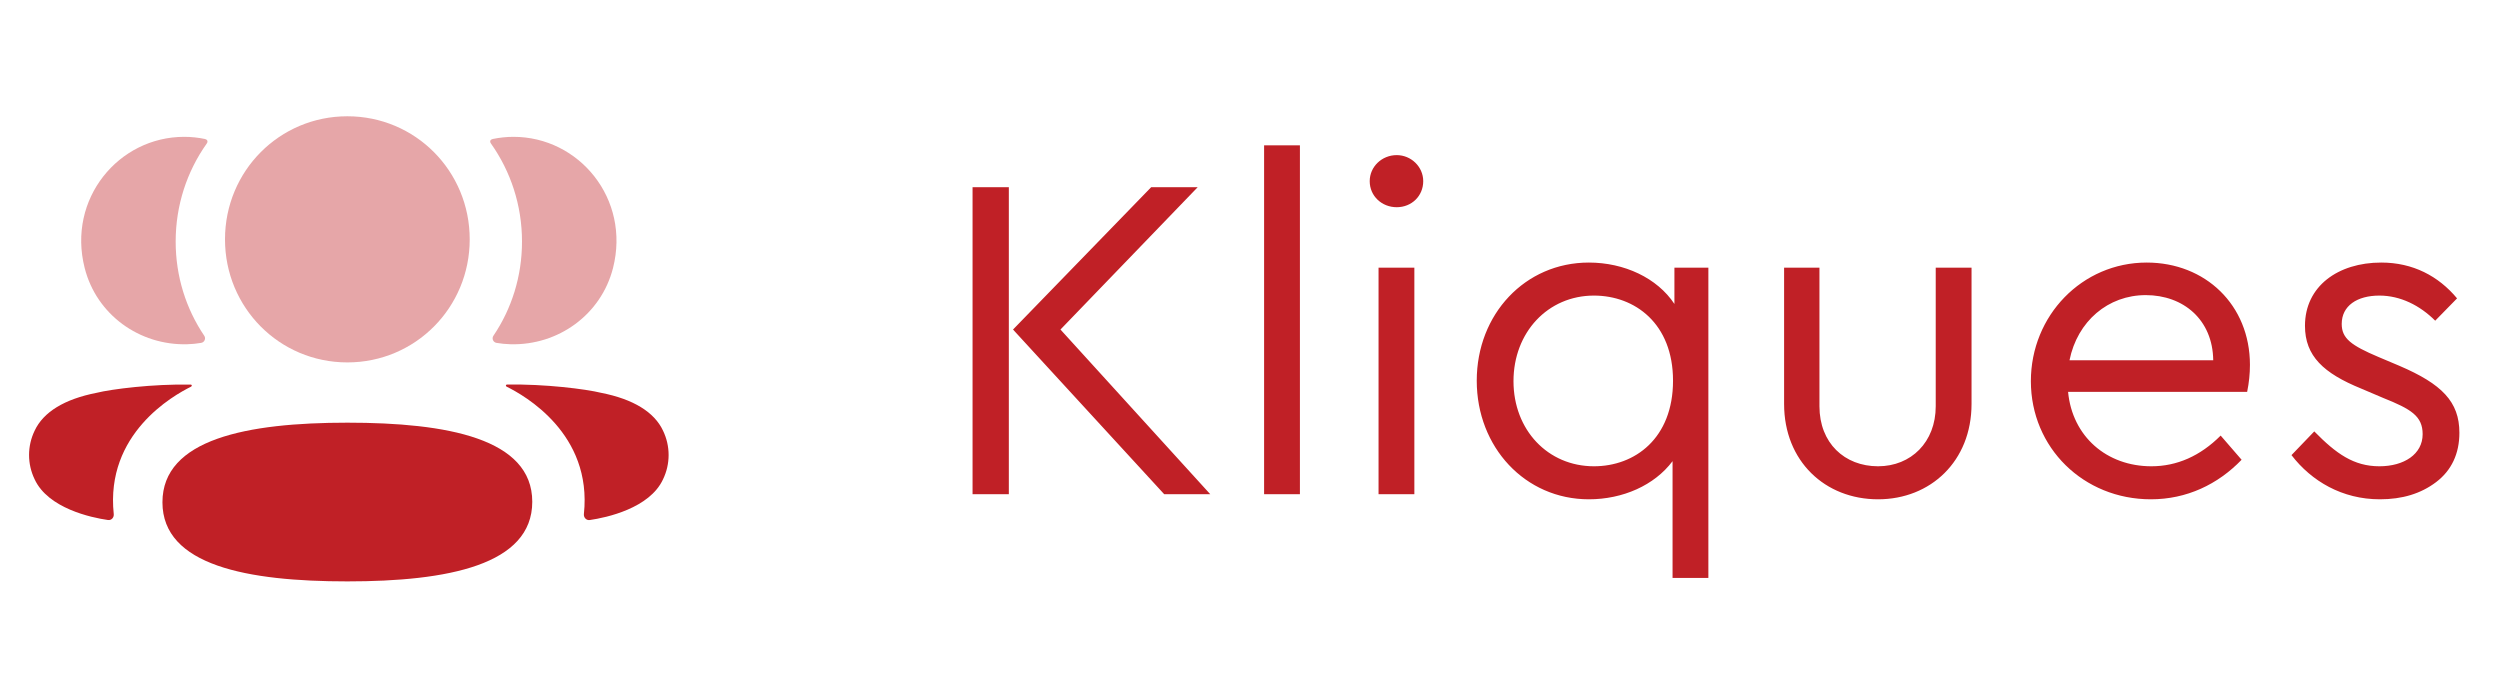
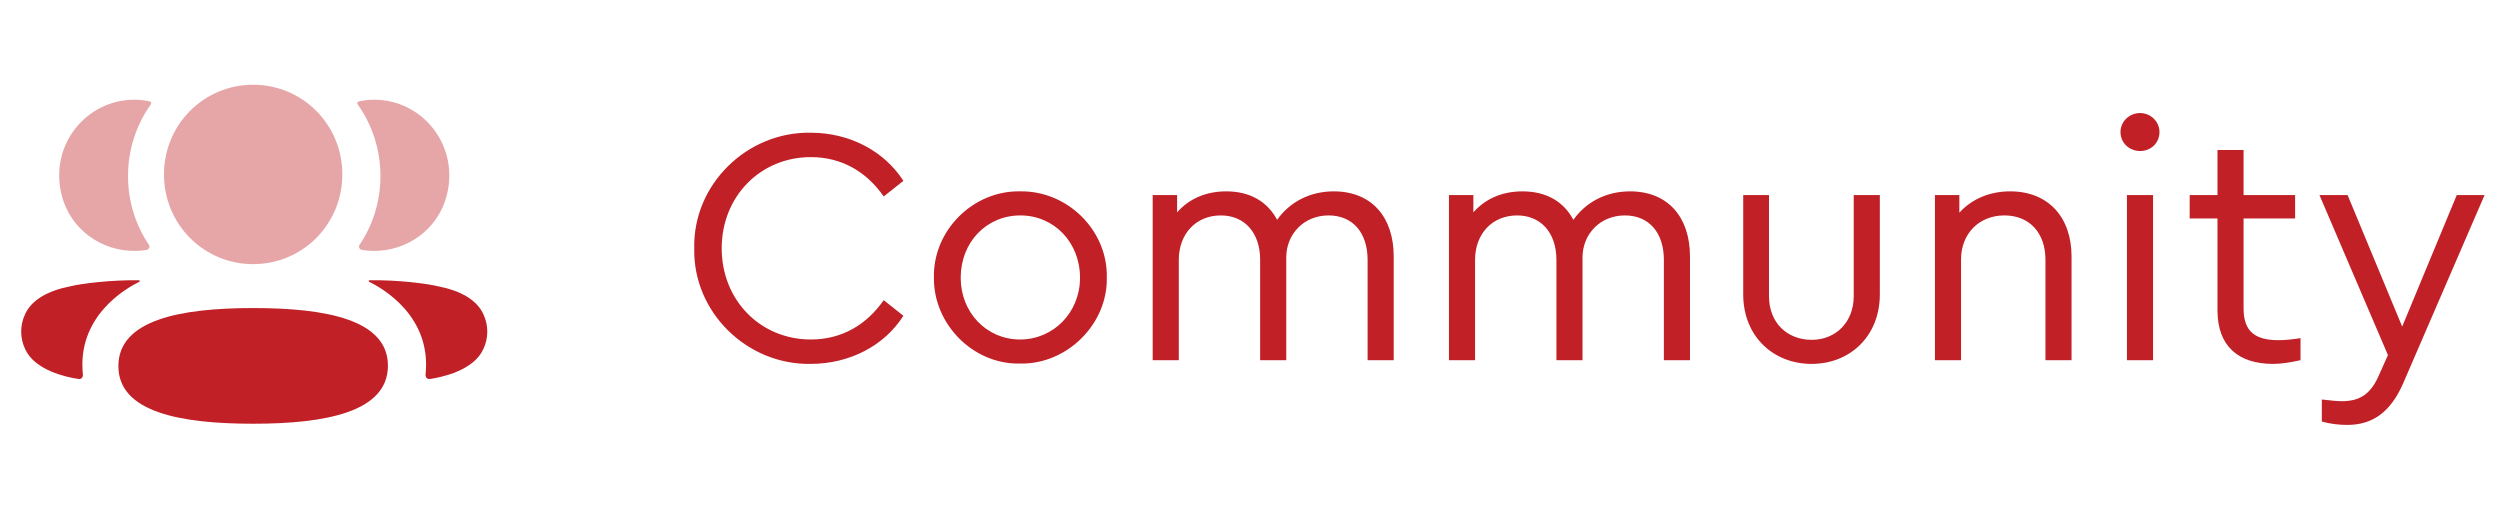
- <svg xmlns="http://www.w3.org/2000/svg" width="86" height="24" viewBox="0 0 86 24" fill="none">
+ <svg xmlns="http://www.w3.org/2000/svg" width="118" height="24" viewBox="0 0 118 24" fill="none">
  <path d="M11.949 14.54C8.499 14.54 5.588 15.104 5.588 17.279C5.588 19.456 8.518 20 11.949 20C15.399 20 18.31 19.436 18.31 17.261C18.31 15.084 15.38 14.54 11.949 14.54Z" fill="#C02026" />
  <path opacity="0.4" d="M11.949 12.467C14.285 12.467 16.158 10.583 16.158 8.234C16.158 5.883 14.285 4 11.949 4C9.613 4 7.74 5.883 7.74 8.234C7.74 10.583 9.613 12.467 11.949 12.467Z" fill="#C02026" />
  <path opacity="0.4" d="M21.088 9.219C21.692 6.842 19.921 4.707 17.664 4.707C17.419 4.707 17.184 4.734 16.955 4.78C16.924 4.787 16.89 4.802 16.872 4.829C16.852 4.863 16.867 4.909 16.89 4.939C17.567 5.895 17.957 7.06 17.957 8.31C17.957 9.507 17.6 10.624 16.973 11.551C16.908 11.646 16.966 11.775 17.079 11.795C17.237 11.823 17.398 11.837 17.563 11.842C19.206 11.885 20.681 10.821 21.088 9.219Z" fill="#C02026" />
  <path d="M22.809 14.817C22.508 14.172 21.782 13.73 20.678 13.513C20.157 13.385 18.747 13.205 17.435 13.229C17.415 13.232 17.404 13.245 17.403 13.255C17.4 13.267 17.405 13.289 17.431 13.302C18.038 13.604 20.381 14.916 20.086 17.683C20.074 17.803 20.169 17.907 20.289 17.889C20.865 17.806 22.349 17.485 22.809 16.487C23.064 15.959 23.064 15.346 22.809 14.817Z" fill="#C02026" />
  <path opacity="0.4" d="M7.045 4.78C6.816 4.733 6.581 4.707 6.336 4.707C4.079 4.707 2.307 6.842 2.913 9.22C3.319 10.822 4.794 11.885 6.437 11.842C6.602 11.838 6.764 11.822 6.92 11.795C7.034 11.775 7.091 11.646 7.027 11.551C6.4 10.623 6.043 9.508 6.043 8.31C6.043 7.059 6.433 5.895 7.111 4.939C7.133 4.909 7.149 4.864 7.127 4.829C7.109 4.801 7.076 4.787 7.045 4.78Z" fill="#C02026" />
  <path d="M3.322 13.513C2.218 13.73 1.492 14.172 1.191 14.817C0.936 15.345 0.936 15.959 1.191 16.487C1.652 17.485 3.135 17.806 3.712 17.888C3.831 17.907 3.926 17.804 3.913 17.683C3.619 14.917 5.962 13.604 6.569 13.303C6.594 13.288 6.6 13.268 6.597 13.254C6.595 13.245 6.585 13.232 6.566 13.23C5.253 13.205 3.844 13.385 3.322 13.513Z" fill="#C02026" />
-   <path d="M33.456 17H34.704V6.44H33.456V17ZM36.48 11.336L41.2 6.44H39.6L34.848 11.336L40.048 17H41.632L36.48 11.336ZM43.485 17H44.717V5H43.485V17ZM47.422 17H48.654V9.208H47.422V17ZM47.118 6.232C47.118 6.744 47.535 7.128 48.047 7.128C48.559 7.128 48.959 6.744 48.959 6.232C48.959 5.736 48.542 5.336 48.047 5.336C47.535 5.336 47.118 5.736 47.118 6.232ZM57.6 9.208V10.456C57.008 9.56 55.872 9.032 54.656 9.032C52.464 9.032 50.8 10.808 50.8 13.096C50.8 15.384 52.464 17.176 54.656 17.176C55.824 17.176 56.912 16.696 57.536 15.864V19.88H58.768V9.208H57.6ZM57.552 13.096C57.552 15.08 56.24 16.04 54.832 16.04C53.248 16.04 52.064 14.792 52.064 13.112C52.064 11.432 53.248 10.168 54.832 10.168C56.24 10.168 57.552 11.128 57.552 13.096ZM61.373 13.896C61.373 15.864 62.781 17.176 64.605 17.176C66.413 17.176 67.821 15.864 67.821 13.896V9.208H66.589V13.976C66.589 15.208 65.741 16.04 64.605 16.04C63.453 16.04 62.589 15.24 62.589 13.976V9.208H61.373V13.896ZM77.302 13.48C77.367 13.16 77.398 12.856 77.398 12.552C77.398 10.488 75.862 9.032 73.847 9.032C71.623 9.032 69.862 10.856 69.862 13.112C69.862 15.4 71.671 17.176 73.99 17.176C75.222 17.176 76.294 16.664 77.111 15.816L76.391 14.984C75.686 15.688 74.886 16.04 74.007 16.04C72.471 16.04 71.287 15.016 71.142 13.48H77.302ZM71.191 12.392C71.463 11.048 72.519 10.152 73.814 10.152C75.111 10.152 76.118 11 76.135 12.392H71.191ZM78.827 15.656C79.515 16.552 80.571 17.176 81.867 17.176C82.635 17.176 83.275 16.984 83.803 16.584C84.331 16.184 84.603 15.608 84.603 14.888C84.603 13.816 83.995 13.208 82.539 12.584L81.819 12.28C80.875 11.88 80.555 11.64 80.555 11.144C80.555 10.52 81.083 10.168 81.851 10.168C82.571 10.168 83.243 10.504 83.771 11.032L84.523 10.264C83.883 9.496 83.003 9.032 81.915 9.032C80.427 9.032 79.291 9.848 79.291 11.208C79.291 12.248 79.931 12.84 81.227 13.368L81.979 13.688C82.939 14.072 83.339 14.312 83.339 14.936C83.339 15.624 82.699 16.04 81.851 16.04C80.971 16.04 80.363 15.608 79.611 14.84L78.827 15.656Z" fill="#C02026" />
+   <path d="M32.768 11.72C32.704 14.744 35.264 17.224 38.256 17.176C40.128 17.176 41.76 16.296 42.64 14.904L41.712 14.168C40.896 15.336 39.728 16.024 38.272 16.024C35.888 16.024 34.064 14.168 34.064 11.72C34.064 9.272 35.888 7.416 38.272 7.416C39.728 7.416 40.896 8.104 41.712 9.272L42.64 8.536C41.744 7.144 40.128 6.264 38.256 6.264C35.264 6.216 32.704 8.696 32.768 11.72ZM44.081 13.096C44.049 15.288 45.921 17.208 48.145 17.16C50.369 17.208 52.289 15.288 52.241 13.096C52.289 10.872 50.385 9 48.161 9.032C45.937 8.984 44.033 10.872 44.081 13.096ZM50.977 13.112C50.977 14.744 49.729 16.024 48.145 16.024C46.561 16.024 45.345 14.744 45.345 13.112C45.345 11.432 46.561 10.168 48.161 10.168C49.745 10.168 50.977 11.432 50.977 13.112ZM65.783 12.104C65.783 10.248 64.743 9.032 62.951 9.032C61.799 9.032 60.855 9.56 60.279 10.376C59.831 9.528 59.015 9.032 57.879 9.032C56.919 9.032 56.119 9.384 55.559 10.024V9.208H54.407V17H55.639V12.264C55.639 11.032 56.455 10.168 57.623 10.168C58.759 10.168 59.479 11 59.479 12.264V17H60.711V12.152C60.711 11.048 61.543 10.168 62.711 10.168C63.863 10.168 64.551 11 64.551 12.264V17H65.783V12.104ZM79.767 12.104C79.767 10.248 78.727 9.032 76.935 9.032C75.783 9.032 74.839 9.56 74.263 10.376C73.815 9.528 72.999 9.032 71.863 9.032C70.903 9.032 70.103 9.384 69.543 10.024V9.208H68.391V17H69.623V12.264C69.623 11.032 70.439 10.168 71.607 10.168C72.743 10.168 73.463 11 73.463 12.264V17H74.695V12.152C74.695 11.048 75.527 10.168 76.695 10.168C77.847 10.168 78.535 11 78.535 12.264V17H79.767V12.104ZM82.28 13.896C82.28 15.864 83.688 17.176 85.512 17.176C87.32 17.176 88.728 15.864 88.728 13.896V9.208H87.496V13.976C87.496 15.208 86.648 16.04 85.512 16.04C84.36 16.04 83.496 15.24 83.496 13.976V9.208H82.28V13.896ZM97.777 12.104C97.777 10.264 96.689 9.032 94.881 9.032C93.905 9.032 93.057 9.4 92.481 10.04V9.208H91.329V17H92.561V12.248C92.561 11.032 93.409 10.168 94.609 10.168C95.809 10.168 96.545 11.016 96.545 12.248V17H97.777V12.104ZM100.391 17H101.623V9.208H100.391V17ZM100.087 6.232C100.087 6.744 100.503 7.128 101.015 7.128C101.527 7.128 101.927 6.744 101.927 6.232C101.927 5.736 101.511 5.336 101.015 5.336C100.503 5.336 100.087 5.736 100.087 6.232ZM108.585 15.96C108.185 16.024 107.849 16.056 107.545 16.056C106.473 16.056 105.897 15.672 105.897 14.568V10.312H108.329V9.208H105.897V7.08H104.665V9.208H103.353V10.312H104.665V14.648C104.665 16.36 105.673 17.176 107.289 17.176C107.657 17.176 108.089 17.112 108.585 17V15.96ZM115.959 9.208L113.383 15.416L110.807 9.208H109.479L112.711 16.76L112.295 17.688C111.895 18.632 111.351 18.936 110.535 18.936C110.311 18.936 109.991 18.904 109.59 18.856V19.896C109.991 20.008 110.391 20.056 110.791 20.056C111.991 20.056 112.839 19.448 113.431 18.088L117.271 9.208H115.959Z" fill="#C02026" />
</svg>
